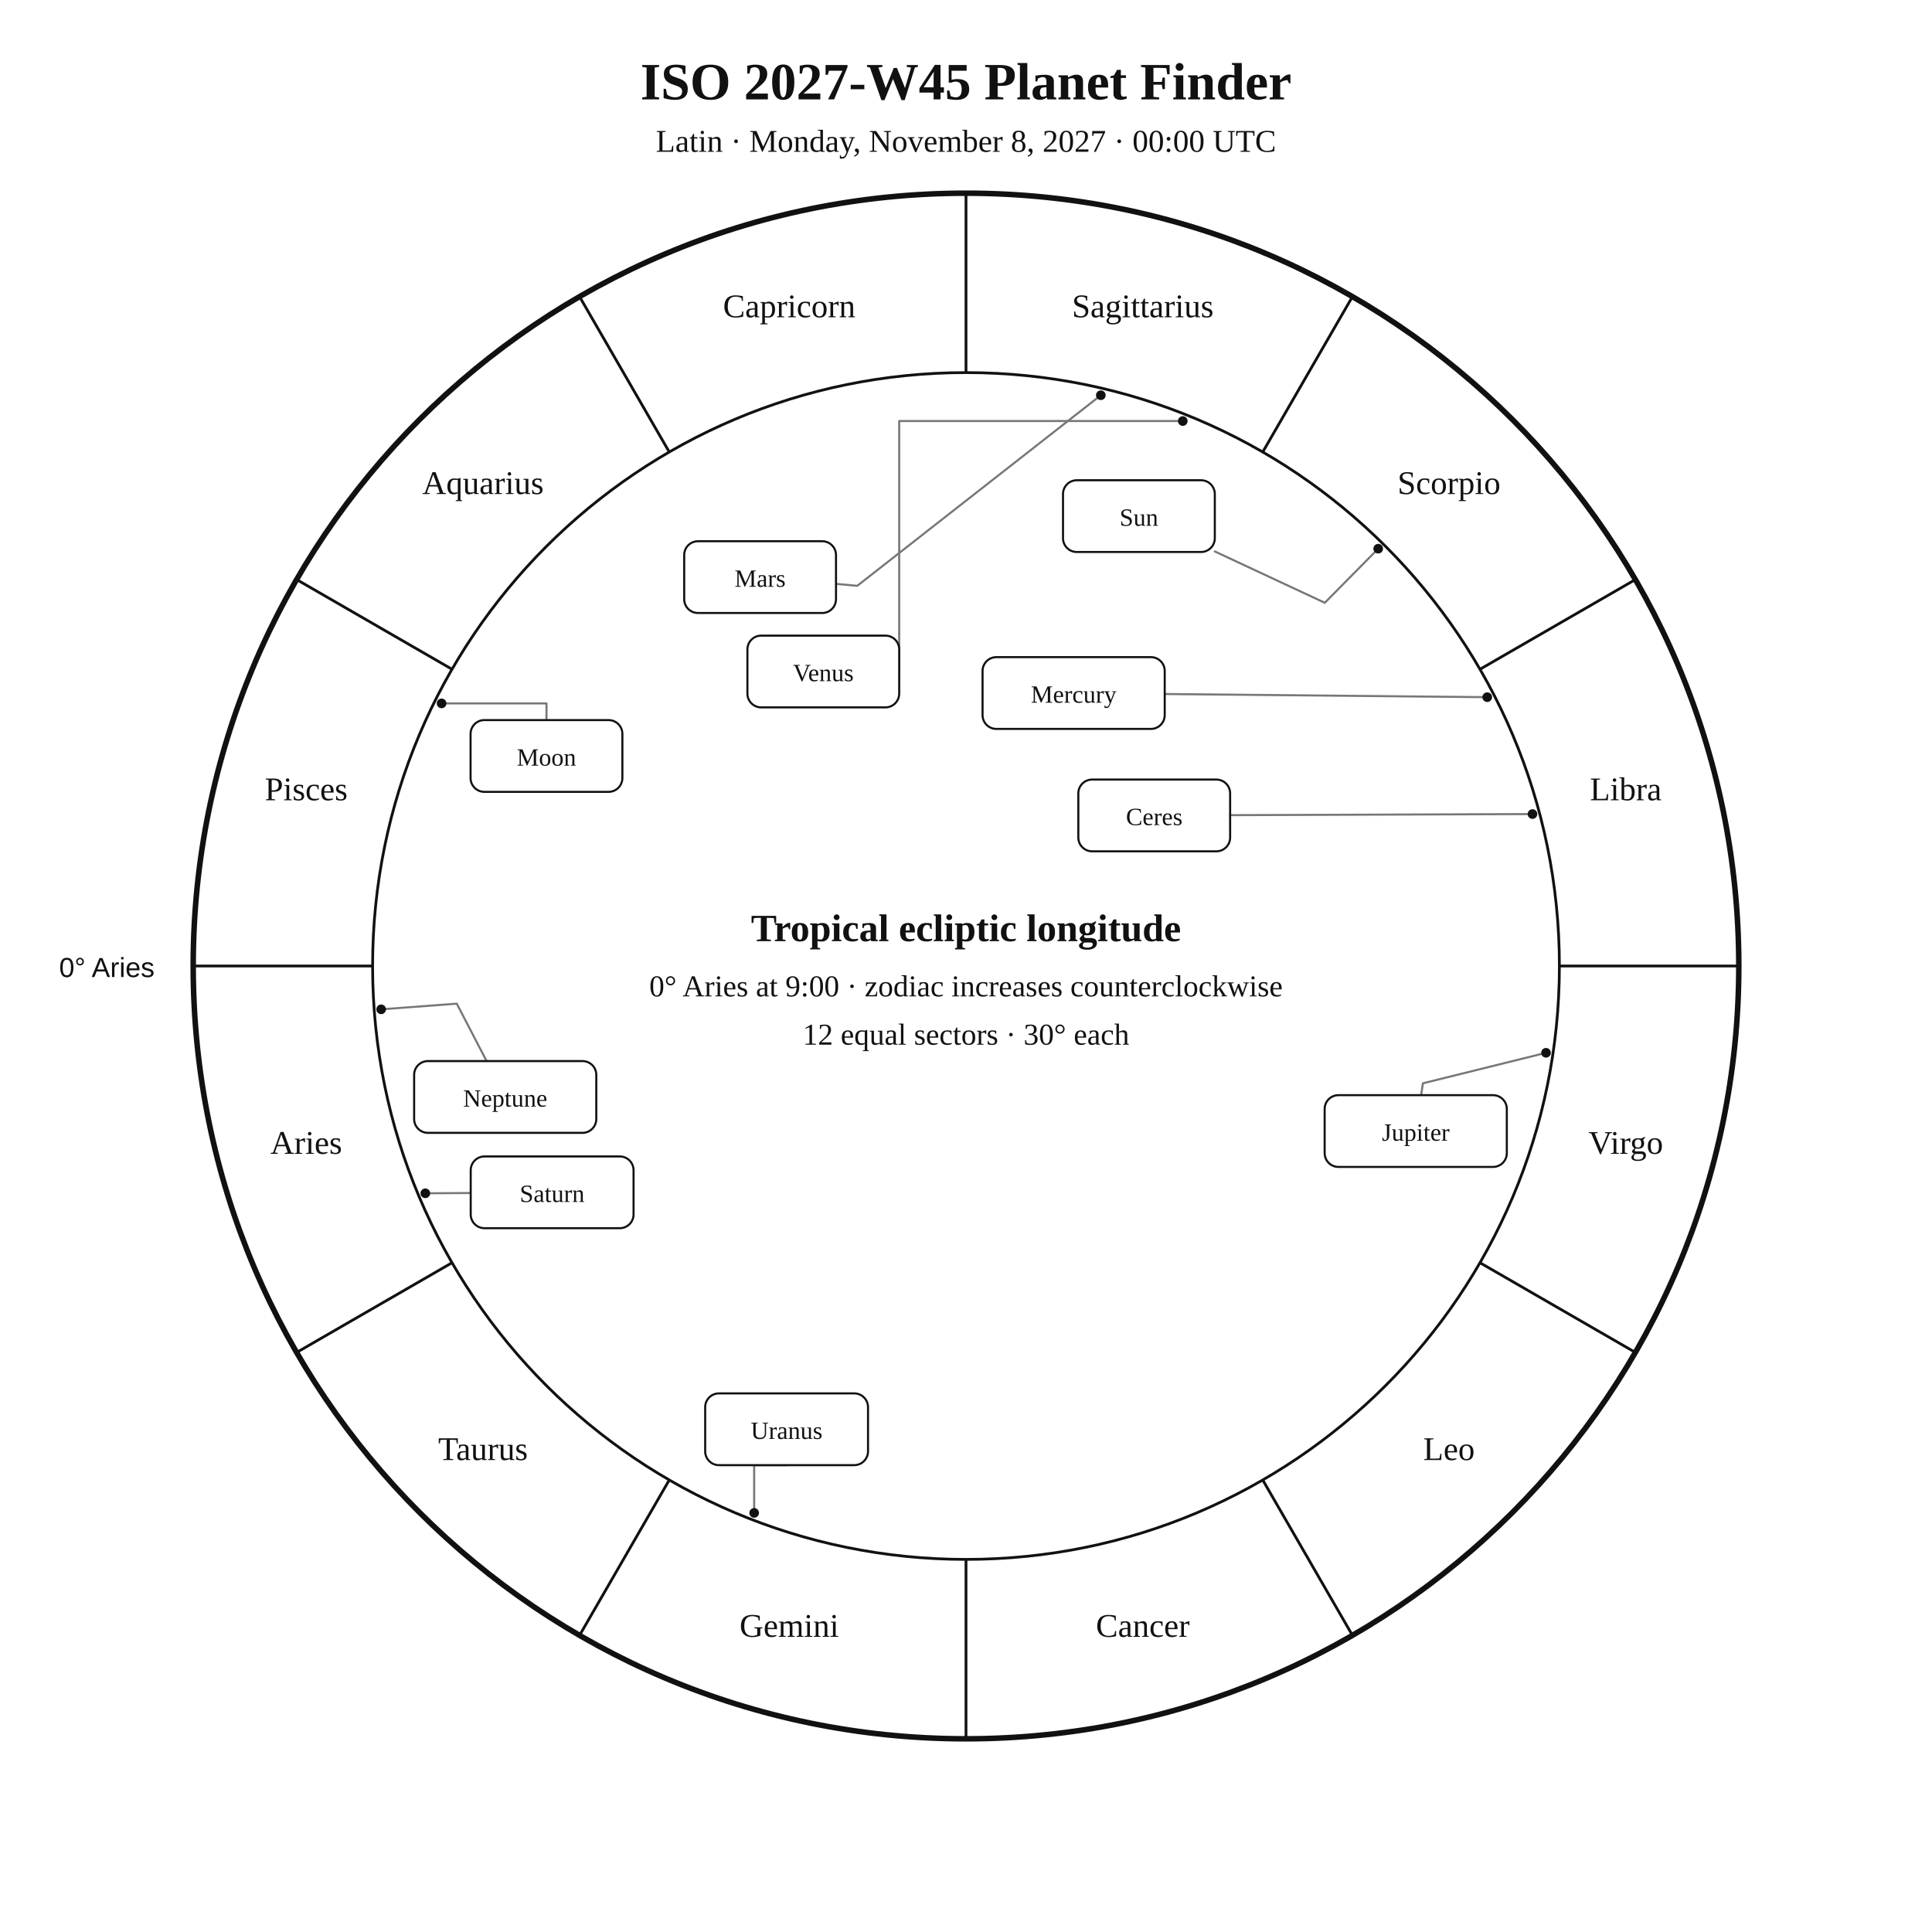
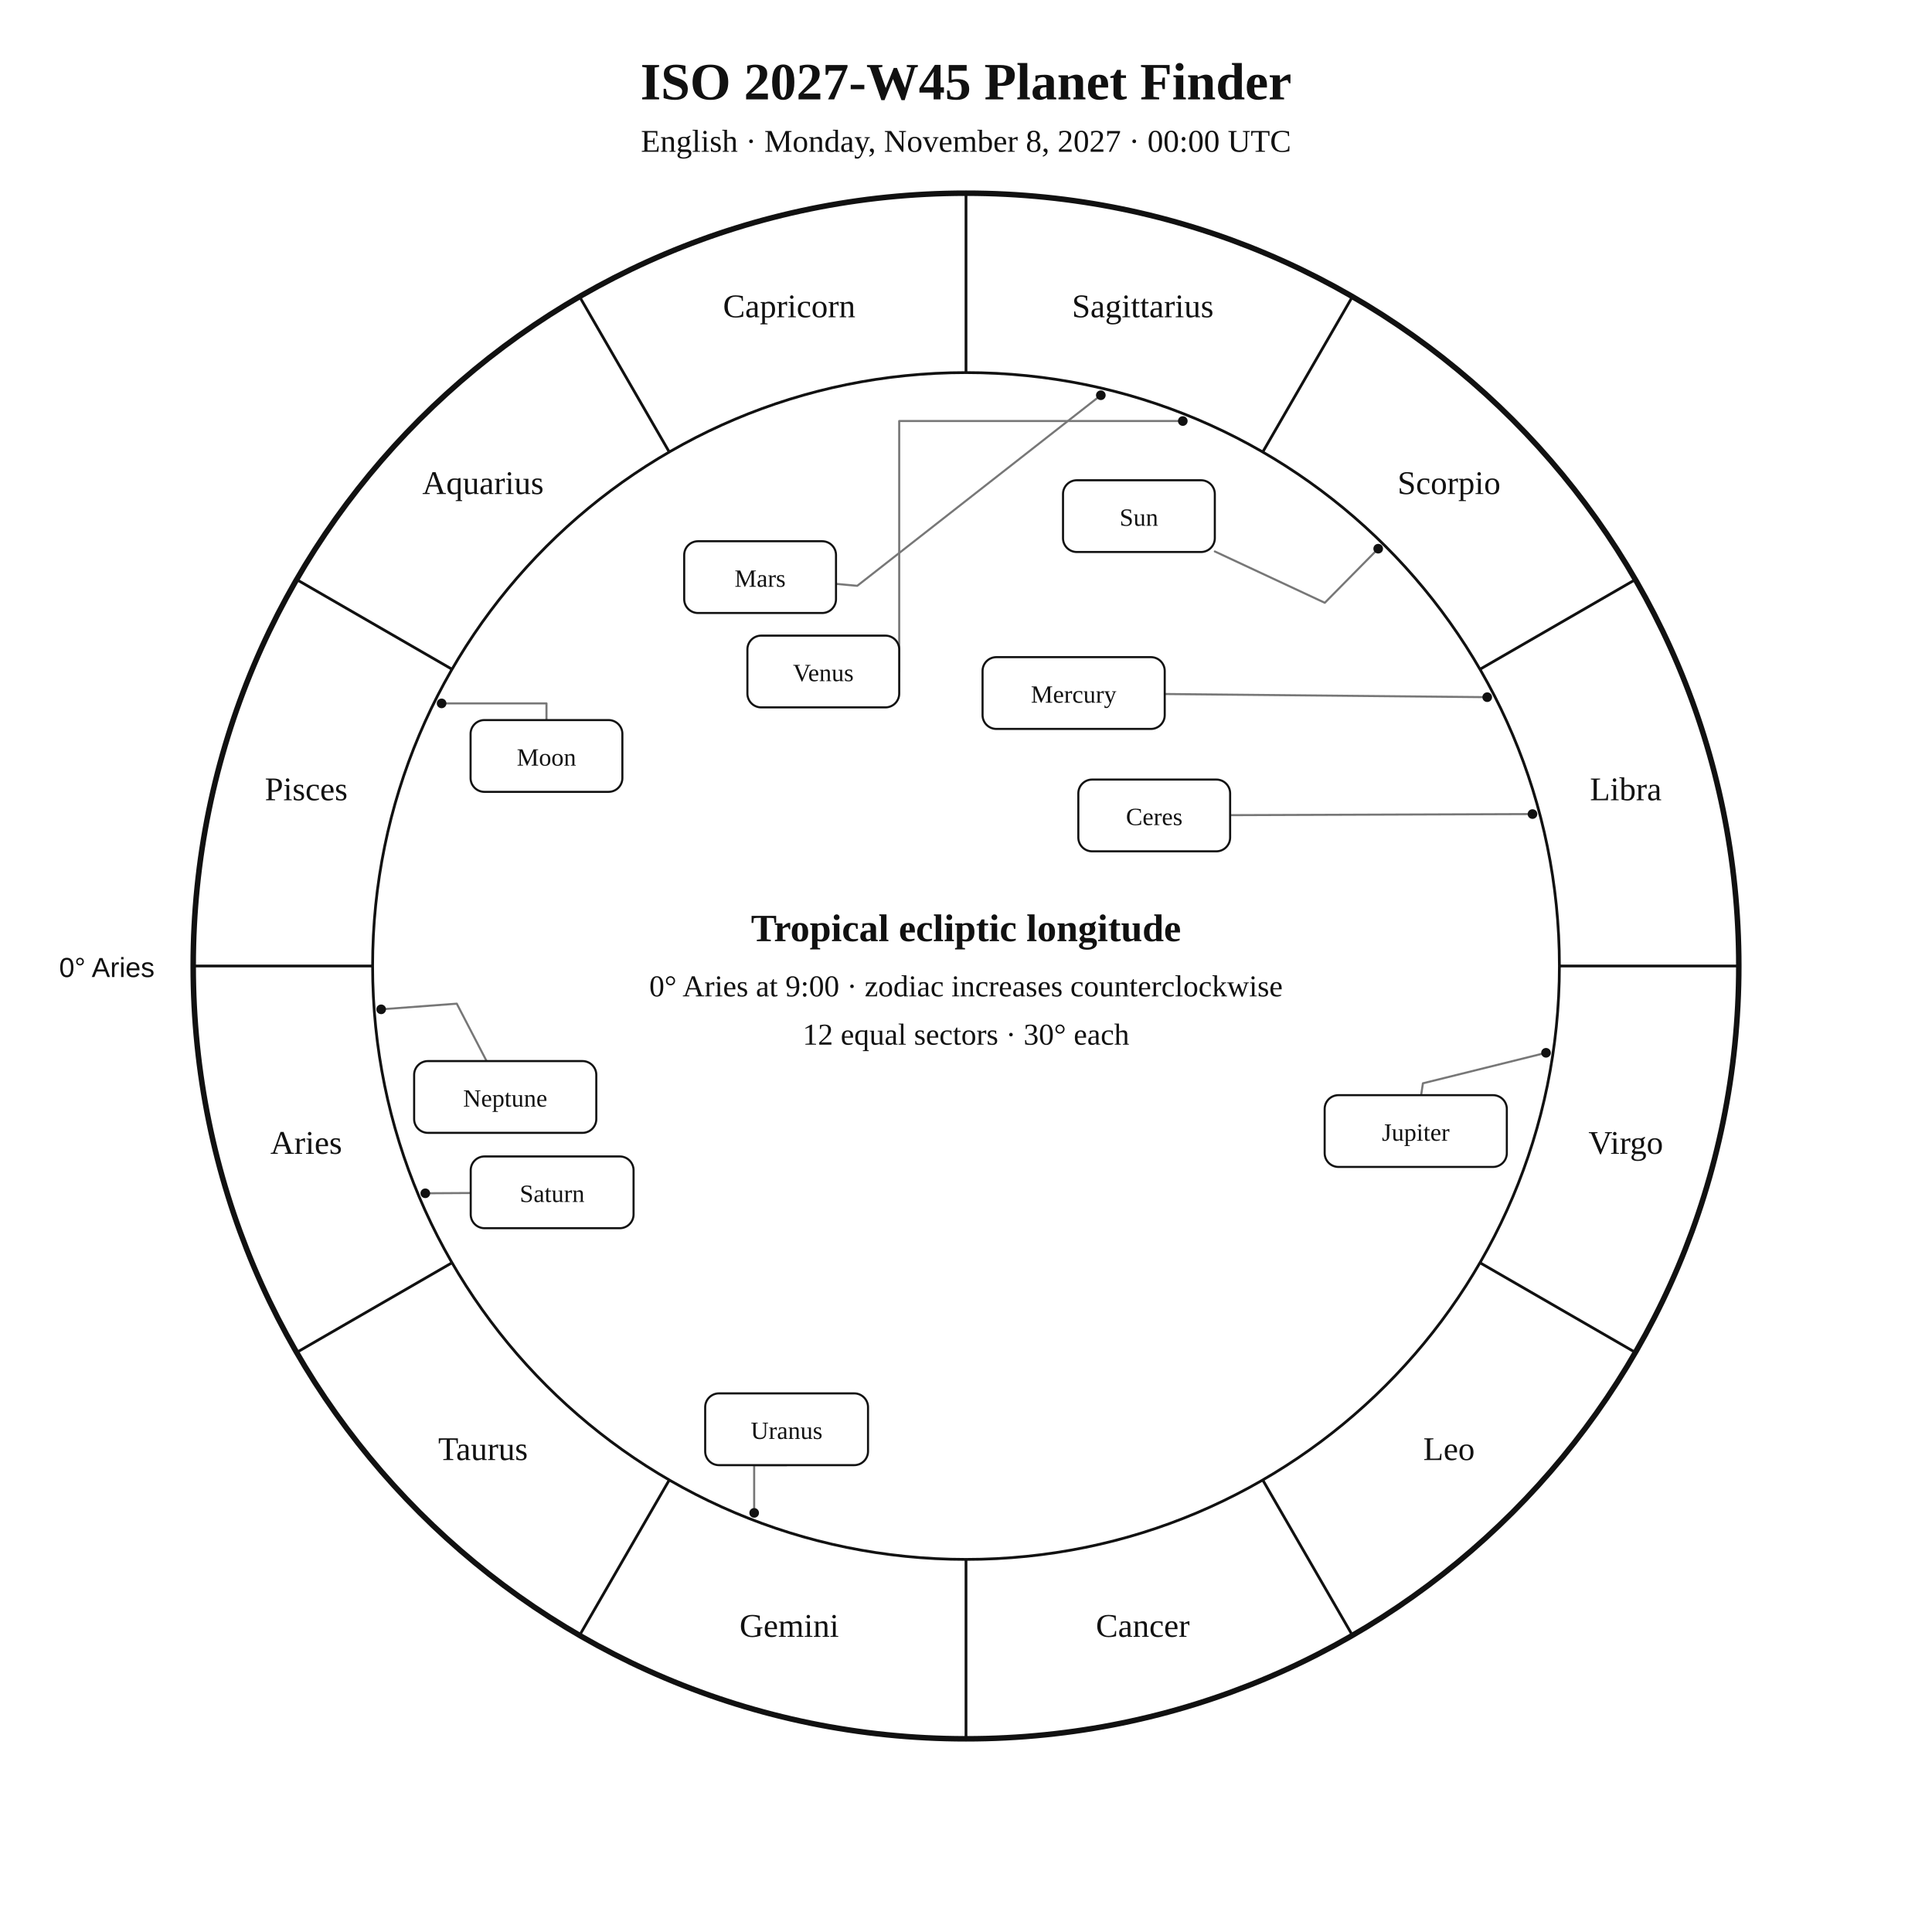
<svg xmlns="http://www.w3.org/2000/svg" width="1400" height="1400" viewBox="0 0 1400 1400">
  <rect width="100%" height="100%" fill="white" />
  <style>text{font-family:Georgia,"Times New Roman",serif;fill:#111}.sans{font-family:Arial,Helvetica,sans-serif}.symbol{font-family:"Arial Unicode MS","Segoe UI Symbol","Noto Sans Symbols 2","Apple Symbols",serif;font-variant-emoji:text;fill:#111}</style>
  <text x="700" y="72" text-anchor="middle" font-size="38" font-weight="700">ISO 2027-W45 Planet Finder</text>
-   <text x="700" y="110" text-anchor="middle" font-size="23">Latin · Monday, November 8, 2027 · 00:00 UTC</text>
+   <text x="700" y="110" text-anchor="middle" font-size="23">English · Monday, November 8, 2027 · 00:00 UTC</text>
  <circle cx="700" cy="700" r="560" fill="none" stroke="#111" stroke-width="4" />
  <circle cx="700" cy="700" r="430" fill="none" stroke="#111" stroke-width="2" />
  <line x1="270.0" y1="700.0" x2="140.0" y2="700.0" stroke="#111" stroke-width="2" />
  <line x1="327.6" y1="915.0" x2="215.0" y2="980.0" stroke="#111" stroke-width="2" />
  <line x1="485.0" y1="1072.4" x2="420.0" y2="1185.0" stroke="#111" stroke-width="2" />
  <line x1="700.0" y1="1130.0" x2="700.0" y2="1260.0" stroke="#111" stroke-width="2" />
  <line x1="915.0" y1="1072.4" x2="980.0" y2="1185.0" stroke="#111" stroke-width="2" />
  <line x1="1072.4" y1="915.0" x2="1185.0" y2="980.0" stroke="#111" stroke-width="2" />
  <line x1="1130.0" y1="700.0" x2="1260.0" y2="700.0" stroke="#111" stroke-width="2" />
  <line x1="1072.4" y1="485.0" x2="1185.0" y2="420.0" stroke="#111" stroke-width="2" />
  <line x1="915.0" y1="327.6" x2="980.0" y2="215.0" stroke="#111" stroke-width="2" />
  <line x1="700.0" y1="270.0" x2="700.0" y2="140.0" stroke="#111" stroke-width="2" />
  <line x1="485.0" y1="327.6" x2="420.0" y2="215.0" stroke="#111" stroke-width="2" />
  <line x1="327.6" y1="485.0" x2="215.0" y2="420.0" stroke="#111" stroke-width="2" />
  <text x="221.9" y="836.1" text-anchor="middle" font-size="24">Aries</text>
  <text x="350.0" y="1058.0" text-anchor="middle" font-size="24">Taurus</text>
  <text x="571.9" y="1186.1" text-anchor="middle" font-size="24">Gemini</text>
  <text x="828.1" y="1186.1" text-anchor="middle" font-size="24">Cancer</text>
  <text x="1050.0" y="1058.0" text-anchor="middle" font-size="24">Leo</text>
  <text x="1178.1" y="836.1" text-anchor="middle" font-size="24">Virgo</text>
  <text x="1178.1" y="579.9" text-anchor="middle" font-size="24">Libra</text>
  <text x="1050.0" y="358.0" text-anchor="middle" font-size="24">Scorpio</text>
  <text x="828.1" y="229.9" text-anchor="middle" font-size="24">Sagittarius</text>
  <text x="571.9" y="229.9" text-anchor="middle" font-size="24">Capricorn</text>
  <text x="350.0" y="358.0" text-anchor="middle" font-size="24">Aquarius</text>
  <text x="221.9" y="579.9" text-anchor="middle" font-size="24">Pisces</text>
  <text x="112" y="708" text-anchor="end" font-size="20" class="sans">0° Aries</text>
  <polyline points="998.7,397.6 960.0,436.8 880.3,399.6" fill="none" stroke="#777" stroke-width="1.5" stroke-linejoin="round" stroke-linecap="round" />
  <circle cx="998.7" cy="397.6" r="3.5" fill="#111" />
  <polyline points="320.0,509.7 396.0,509.7 396.0,521.8" fill="none" stroke="#777" stroke-width="1.5" stroke-linejoin="round" stroke-linecap="round" />
  <circle cx="320.0" cy="509.7" r="3.5" fill="#111" />
  <polyline points="1077.7,505.2 844.0,502.9" fill="none" stroke="#777" stroke-width="1.5" stroke-linejoin="round" stroke-linecap="round" />
  <circle cx="1077.7" cy="505.2" r="3.5" fill="#111" />
  <polyline points="857.1,305.1 651.6,305.1 651.6,486.6" fill="none" stroke="#777" stroke-width="1.5" stroke-linejoin="round" stroke-linecap="round" />
  <circle cx="857.1" cy="305.1" r="3.5" fill="#111" />
  <polyline points="797.7,286.4 621.2,424.5 605.8,423.1" fill="none" stroke="#777" stroke-width="1.5" stroke-linejoin="round" stroke-linecap="round" />
  <circle cx="797.7" cy="286.4" r="3.5" fill="#111" />
  <polyline points="1120.3,762.9 1031.1,785.0 1029.8,793.6" fill="none" stroke="#777" stroke-width="1.5" stroke-linejoin="round" stroke-linecap="round" />
  <circle cx="1120.3" cy="762.9" r="3.5" fill="#111" />
  <polyline points="308.2,864.7 341.1,864.5" fill="none" stroke="#777" stroke-width="1.5" stroke-linejoin="round" stroke-linecap="round" />
  <circle cx="308.2" cy="864.7" r="3.5" fill="#111" />
  <polyline points="546.5,1096.3 546.5,1061.7 570.0,1061.7" fill="none" stroke="#777" stroke-width="1.5" stroke-linejoin="round" stroke-linecap="round" />
  <circle cx="546.5" cy="1096.3" r="3.5" fill="#111" />
  <polyline points="276.2,731.4 331.0,727.3 352.6,768.9" fill="none" stroke="#777" stroke-width="1.5" stroke-linejoin="round" stroke-linecap="round" />
  <circle cx="276.2" cy="731.4" r="3.5" fill="#111" />
  <polyline points="1110.5,589.9 891.4,590.7" fill="none" stroke="#777" stroke-width="1.5" stroke-linejoin="round" stroke-linecap="round" />
  <circle cx="1110.5" cy="589.9" r="3.5" fill="#111" />
  <rect x="770.3" y="348.0" width="110.0" height="52.0" rx="10" fill="white" stroke="#111" stroke-width="1.5" />
  <text x="825.3" y="381.0" text-anchor="middle" font-size="18">Sun</text>
  <rect x="341.0" y="521.8" width="110.0" height="52.0" rx="10" fill="white" stroke="#111" stroke-width="1.5" />
  <text x="396.0" y="554.8" text-anchor="middle" font-size="18">Moon</text>
  <rect x="712.0" y="476.2" width="132.0" height="52.0" rx="10" fill="white" stroke="#111" stroke-width="1.5" />
  <text x="778.0" y="509.2" text-anchor="middle" font-size="18">Mercury</text>
  <rect x="541.6" y="460.6" width="110.0" height="52.0" rx="10" fill="white" stroke="#111" stroke-width="1.5" />
  <text x="596.6" y="493.6" text-anchor="middle" font-size="18">Venus</text>
  <rect x="495.8" y="392.2" width="110.0" height="52.0" rx="10" fill="white" stroke="#111" stroke-width="1.5" />
  <text x="550.8" y="425.2" text-anchor="middle" font-size="18">Mars</text>
  <rect x="959.9" y="793.6" width="132.0" height="52.0" rx="10" fill="white" stroke="#111" stroke-width="1.5" />
  <text x="1025.9" y="826.6" text-anchor="middle" font-size="18">Jupiter</text>
  <rect x="341.1" y="838.0" width="118.0" height="52.0" rx="10" fill="white" stroke="#111" stroke-width="1.5" />
  <text x="400.1" y="871.0" text-anchor="middle" font-size="18">Saturn</text>
  <rect x="511.0" y="1009.7" width="118.0" height="52.0" rx="10" fill="white" stroke="#111" stroke-width="1.5" />
  <text x="570.0" y="1042.7" text-anchor="middle" font-size="18">Uranus</text>
  <rect x="300.1" y="768.9" width="132.0" height="52.0" rx="10" fill="white" stroke="#111" stroke-width="1.5" />
  <text x="366.1" y="801.9" text-anchor="middle" font-size="18">Neptune</text>
  <rect x="781.4" y="564.9" width="110.0" height="52.0" rx="10" fill="white" stroke="#111" stroke-width="1.5" />
  <text x="836.4" y="597.9" text-anchor="middle" font-size="18">Ceres</text>
  <text x="700" y="682" text-anchor="middle" font-size="28" font-weight="700">Tropical ecliptic longitude</text>
  <text x="700" y="722" text-anchor="middle" font-size="22">0° Aries at 9:00 · zodiac increases counterclockwise</text>
  <text x="700" y="757" text-anchor="middle" font-size="22">12 equal sectors · 30° each</text>
</svg>
